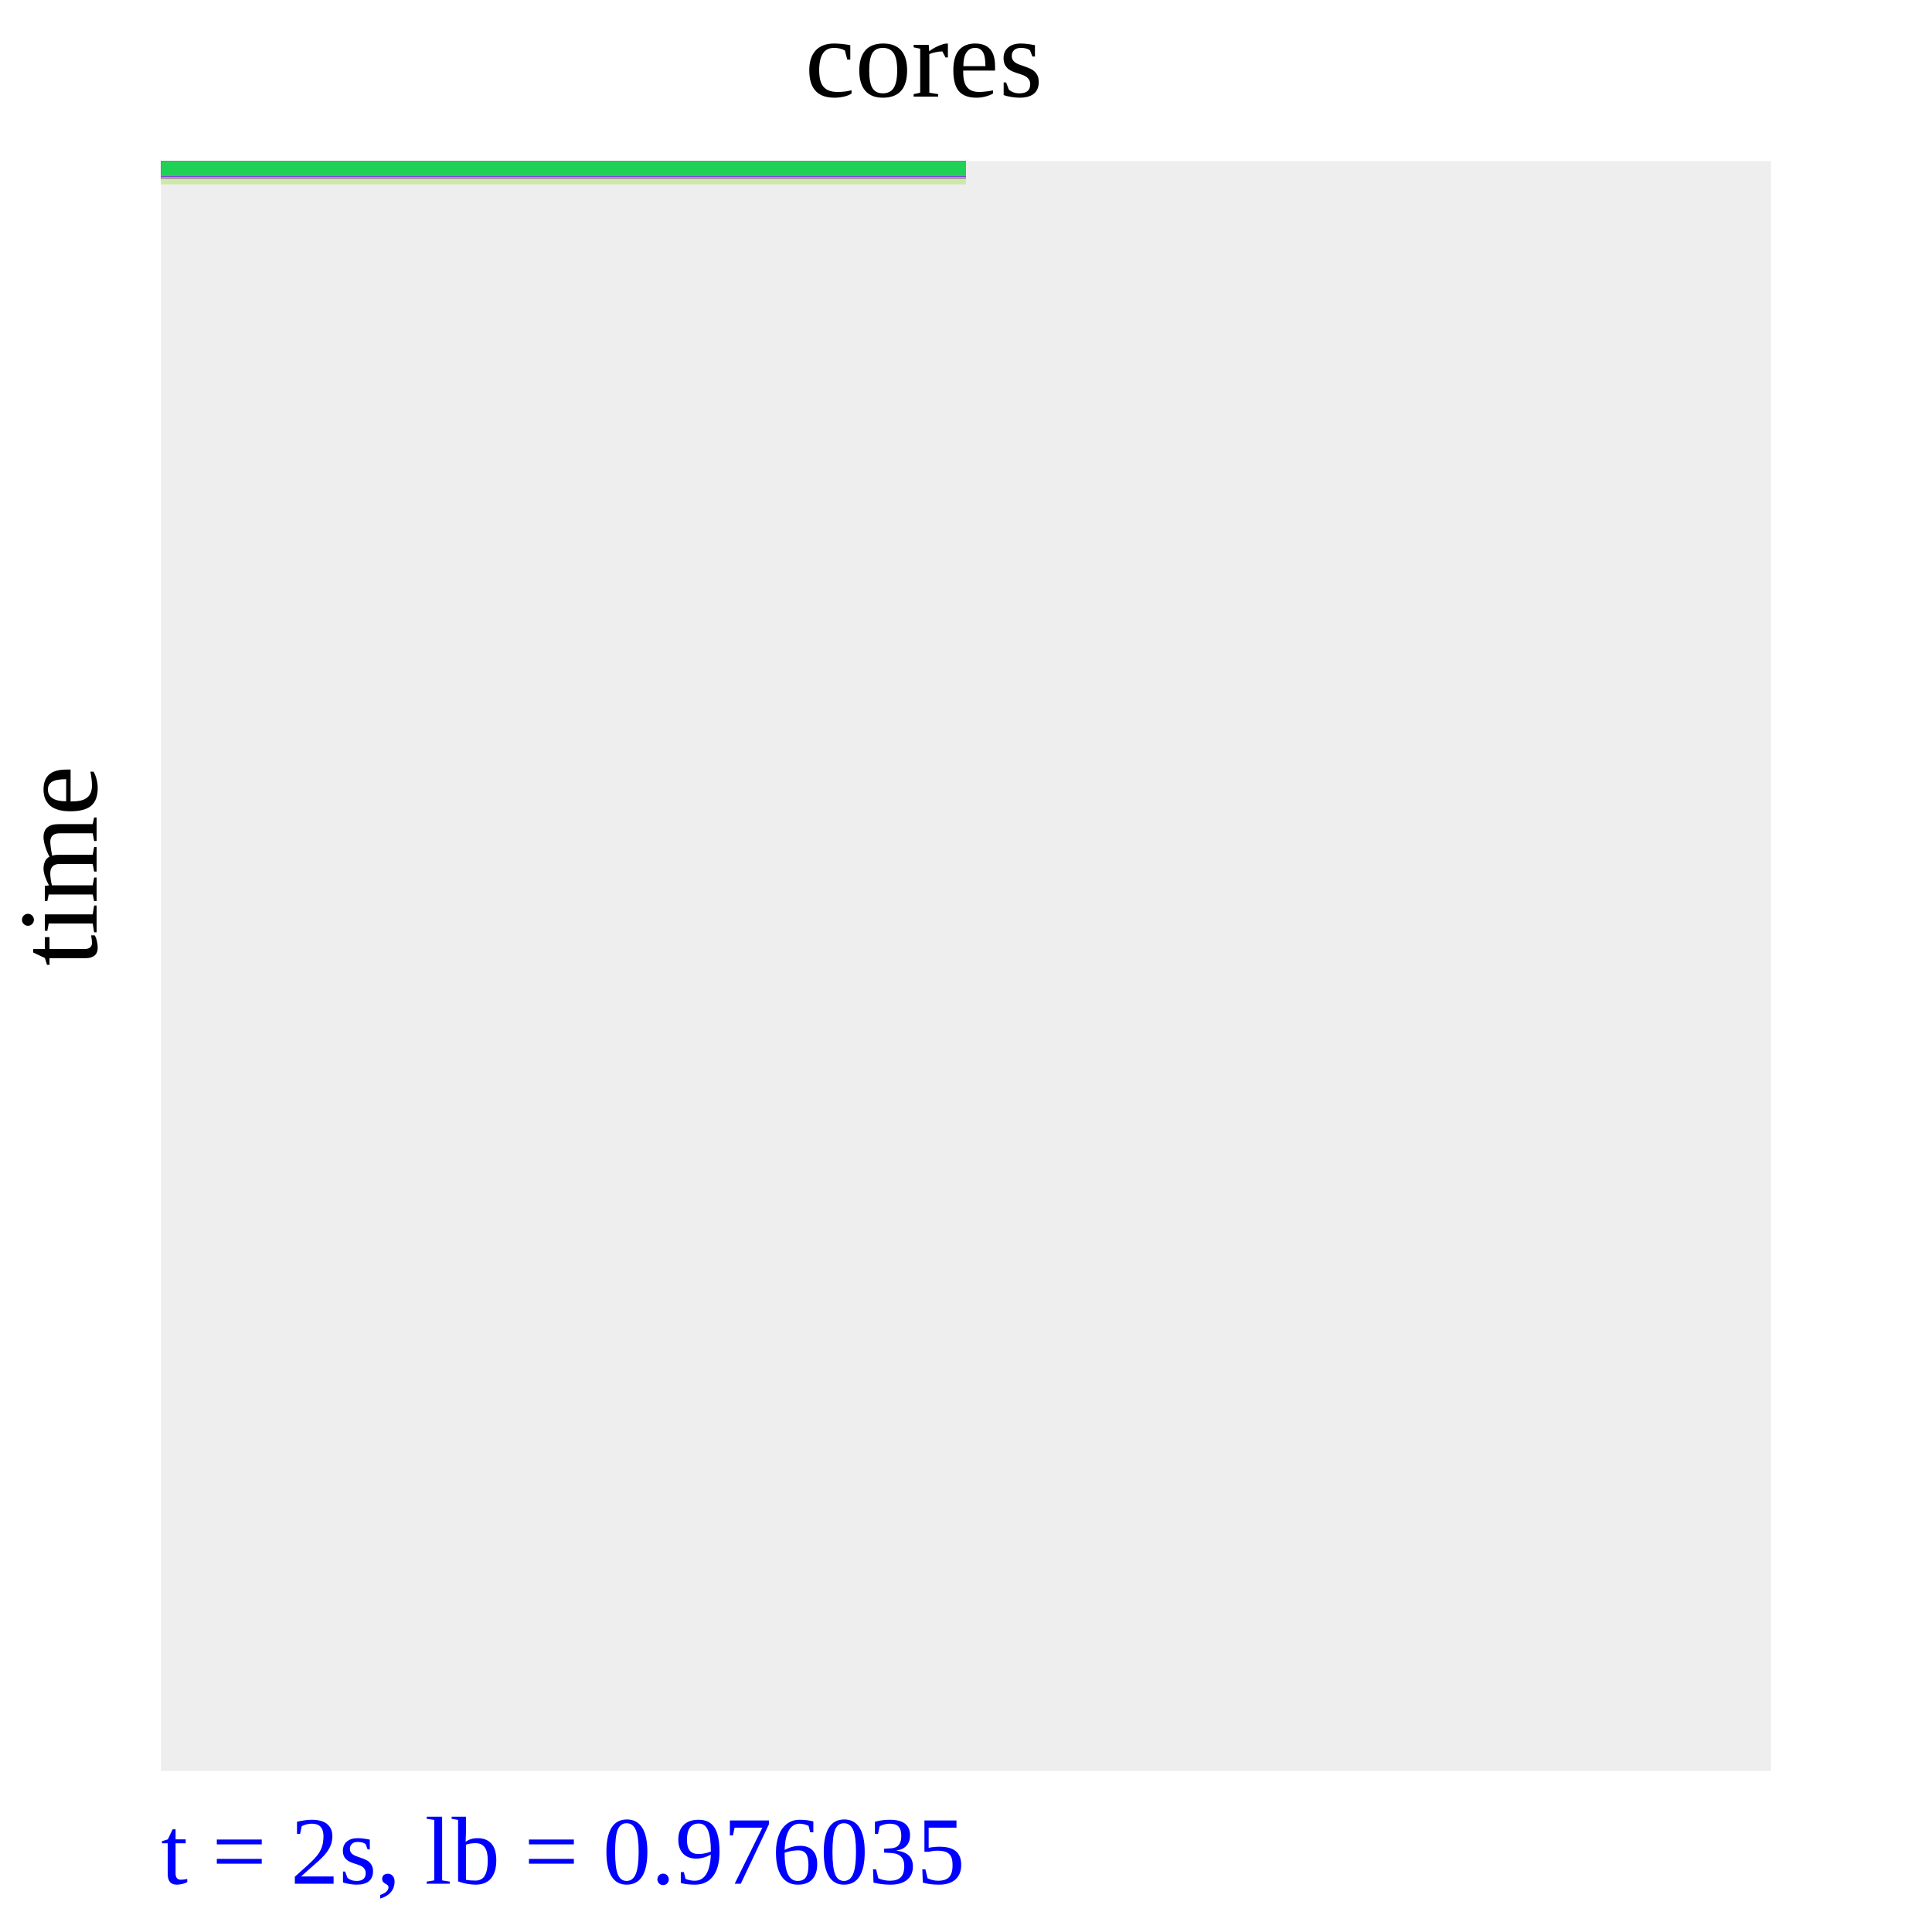
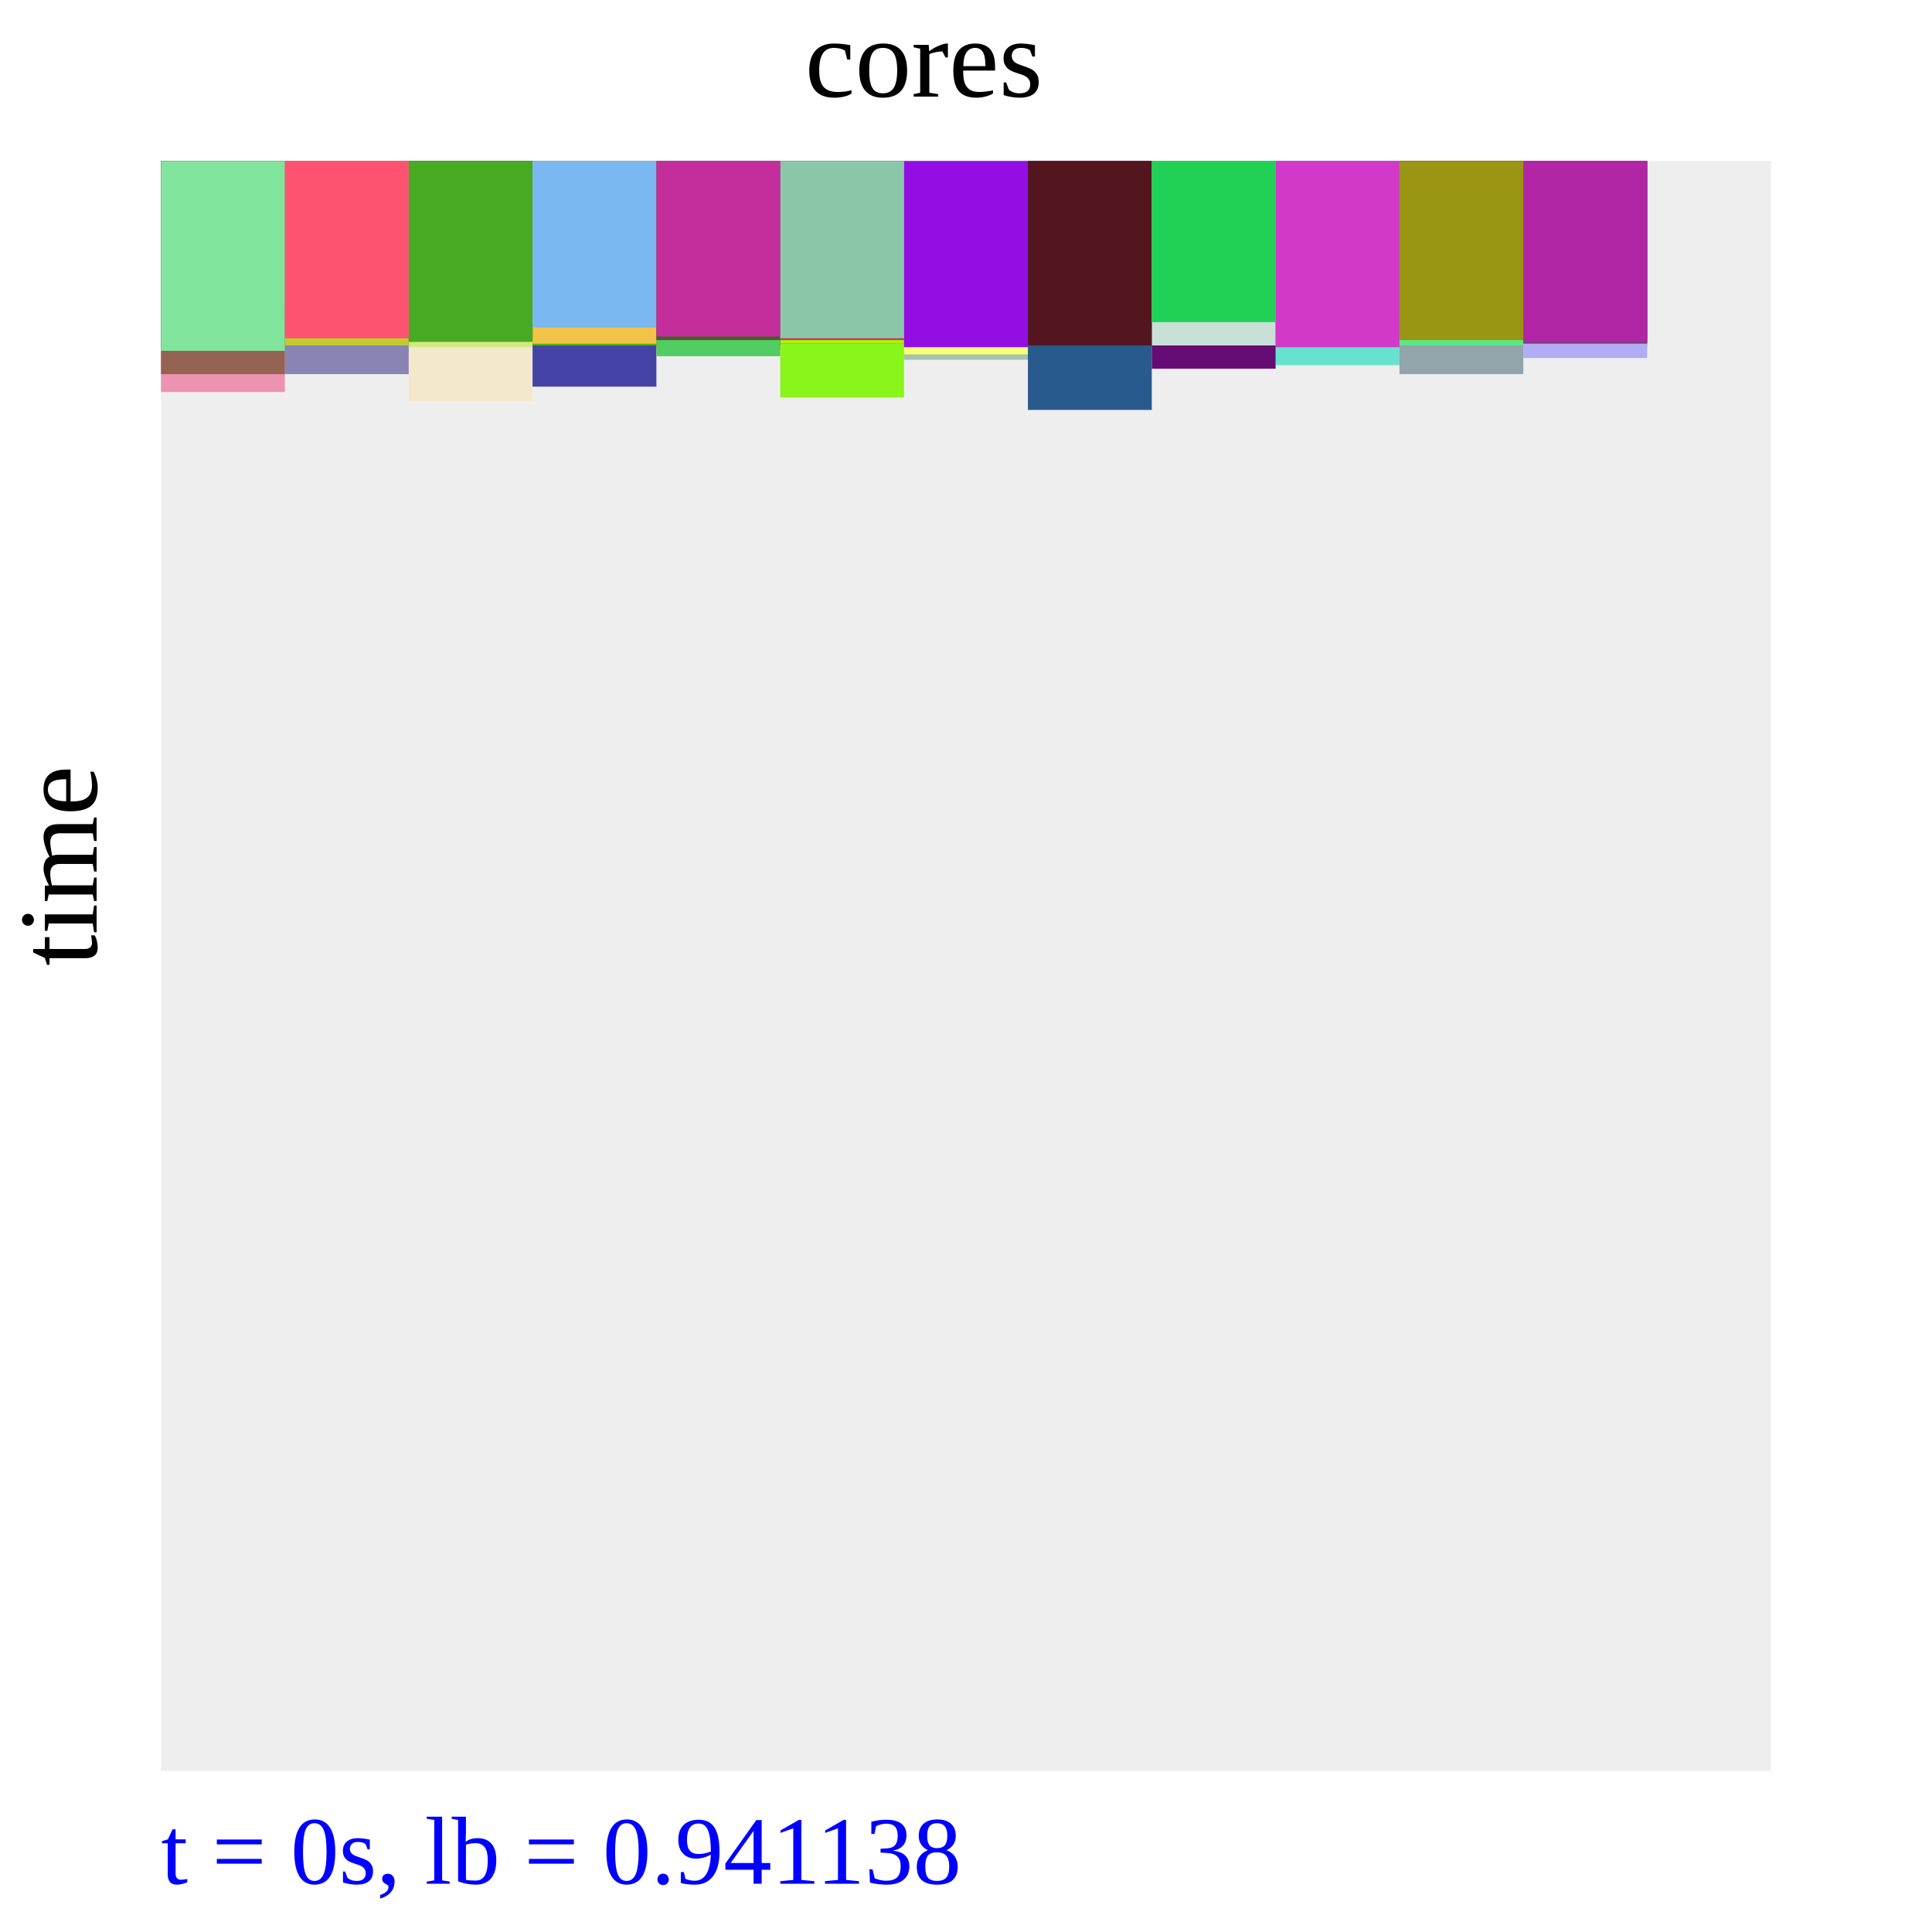
<svg xmlns="http://www.w3.org/2000/svg" x="0" y="0" width="600" height="600">
  <rect x="0%" y="0%" height="100%" width="100%" style="fill: #ffffff" />
  <svg x="0" y="0">
    <text fill="dark" font-size="35" transform="translate(250, 30)">cores</text>
  </svg>
  <svg x="0" y="0">
    <text fill="dark" font-size="35" transform="translate(30, 300) rotate(270)">time</text>
  </svg>
  <svg x="50" y="550">
-     <text fill="blue" font-size="30" transform="translate(0, 35)">t = 2s, lb = 0.976035</text>
+     <text fill="blue" font-size="30" transform="translate(0, 35)">t = 0s, lb = 0.941138</text>
  </svg>
  <svg x="50" y="50" width="500" height="500">
    <rect x="0%" y="0%" height="100%" width="100%" style="fill: #eeeeee" />
-     <rect x="0" y="0" height="4.72" width="250" style="fill: #76931f" />
-     <rect x="0" y="0" height="4.72" width="250" style="fill: #ac9dab" />
-     <rect x="0" y="0" height="4.902" width="250" style="fill: #2b36c2" />
-     <rect x="0" y="0" height="4.72" width="250" style="fill: #48b87d" />
-     <rect x="0" y="0" height="4.72" width="250" style="fill: #6ae33f" />
-     <rect x="0" y="0" height="4.72" width="250" style="fill: #9a62d7" />
-     <rect x="0" y="0" height="4.72" width="250" style="fill: #183a5d" />
-     <rect x="0" y="0" height="4.72" width="250" style="fill: #5789e4" />
-     <rect x="0" y="0" height="4.72" width="250" style="fill: #b2d6b4" />
-     <rect x="0" y="0" height="5.991" width="250" style="fill: #41e241" />
-     <rect x="0" y="0" height="4.902" width="250" style="fill: #1dc709" />
-     <rect x="0" y="0" height="4.72" width="250" style="fill: #e111c7" />
-     <rect x="0" y="0" height="4.72" width="250" style="fill: #e1e7ac" />
-     <rect x="0" y="0" height="4.72" width="250" style="fill: #b6f8ca" />
-     <rect x="0" y="0" height="4.72" width="250" style="fill: #c0bb2f" />
-     <rect x="0" y="0" height="4.72" width="250" style="fill: #c4c8bc" />
-     <rect x="0" y="0" height="4.72" width="250" style="fill: #2ae3ba" />
-     <rect x="0" y="0" height="5.084" width="250" style="fill: #aab916" />
-     <rect x="0" y="0" height="5.084" width="250" style="fill: #5cc458" />
-     <rect x="0" y="0" height="4.902" width="250" style="fill: #e199cb" />
-     <rect x="0" y="0" height="4.72" width="250" style="fill: #89f51b" />
-     <rect x="0" y="0" height="4.72" width="250" style="fill: #135f70" />
-     <rect x="0" y="0" height="4.902" width="250" style="fill: #91a5ab" />
-     <rect x="0" y="0" height="4.902" width="250" style="fill: #b0874d" />
-     <rect x="0" y="0" height="4.902" width="250" style="fill: #f3e8cb" />
-     <rect x="0" y="0" height="5.084" width="250" style="fill: #4543a5" />
-     <rect x="0" y="0" height="5.447" width="250" style="fill: #eb93b0" />
-     <rect x="0" y="0" height="4.902" width="250" style="fill: #441e9c" />
-     <rect x="0" y="0" height="4.902" width="250" style="fill: #a4c2b0" />
-     <rect x="0" y="0" height="4.72" width="250" style="fill: #fb3d30" />
-     <rect x="0" y="0" height="4.72" width="250" style="fill: #875cbf" />
-     <rect x="0" y="0" height="4.72" width="250" style="fill: #29abd5" />
-     <rect x="0" y="0" height="4.72" width="250" style="fill: #b1acf3" />
-     <rect x="0" y="0" height="4.72" width="250" style="fill: #8984b3" />
-     <rect x="0" y="0" height="4.72" width="250" style="fill: #5ae882" />
-     <rect x="0" y="0" height="4.72" width="250" style="fill: #809dd4" />
-     <rect x="0" y="0" height="7.262" width="250" style="fill: #cfe7ab" />
-     <rect x="0" y="0" height="4.72" width="250" style="fill: #c5c61b" />
-     <rect x="0" y="0" height="4.902" width="250" style="fill: #aa52e0" />
-     <rect x="0" y="0" height="4.72" width="250" style="fill: #53b4c3" />
-     <rect x="0" y="0" height="4.72" width="250" style="fill: #643f20" />
-     <rect x="0" y="0" height="4.72" width="250" style="fill: #4ef259" />
-     <rect x="0" y="0" height="4.902" width="250" style="fill: #d2e980" />
-     <rect x="0" y="0" height="4.72" width="250" style="fill: #42a948" />
-     <rect x="0" y="0" height="4.902" width="250" style="fill: #aac5e8" />
-     <rect x="0" y="0" height="5.447" width="250" style="fill: #84cb3e" />
-     <rect x="0" y="0" height="4.902" width="250" style="fill: #c7db92" />
-     <rect x="0" y="0" height="4.902" width="250" style="fill: #5643fd" />
-     <rect x="0" y="0" height="4.72" width="250" style="fill: #34fdd4" />
-     <rect x="0" y="0" height="4.902" width="250" style="fill: #67e2cc" />
-     <rect x="0" y="0" height="4.902" width="250" style="fill: #a40603" />
-     <rect x="0" y="0" height="4.72" width="250" style="fill: #5cb274" />
-     <rect x="0" y="0" height="4.902" width="250" style="fill: #4cb90a" />
-     <rect x="0" y="0" height="4.72" width="250" style="fill: #63e51c" />
-     <rect x="0" y="0" height="4.72" width="250" style="fill: #973790" />
-     <rect x="0" y="0" height="4.72" width="250" style="fill: #334394" />
-     <rect x="0" y="0" height="4.72" width="250" style="fill: #7e0208" />
-     <rect x="0" y="0" height="4.72" width="250" style="fill: #6541e4" />
-     <rect x="0" y="0" height="4.902" width="250" style="fill: #c48a99" />
-     <rect x="0" y="0" height="4.902" width="250" style="fill: #630aa9" />
-     <rect x="0" y="0" height="5.447" width="250" style="fill: #aece15" />
-     <rect x="0" y="0" height="4.902" width="250" style="fill: #3843a4" />
-     <rect x="0" y="0" height="4.902" width="250" style="fill: #b19027" />
-     <rect x="0" y="0" height="4.902" width="250" style="fill: #4ebc95" />
-     <rect x="0" y="0" height="5.084" width="250" style="fill: #5f8592" />
-     <rect x="0" y="0" height="4.902" width="250" style="fill: #e30a22" />
-     <rect x="0" y="0" height="4.72" width="250" style="fill: #05a485" />
-     <rect x="0" y="0" height="4.902" width="250" style="fill: #846248" />
-     <rect x="0" y="0" height="4.902" width="250" style="fill: #987550" />
-     <rect x="0" y="0" height="4.72" width="250" style="fill: #aaf209" />
-     <rect x="0" y="0" height="4.902" width="250" style="fill: #4ec59e" />
-     <rect x="0" y="0" height="4.902" width="250" style="fill: #7931dc" />
-     <rect x="0" y="0" height="4.902" width="250" style="fill: #650c74" />
-     <rect x="0" y="0" height="4.902" width="250" style="fill: #51cc61" />
-     <rect x="0" y="0" height="4.902" width="250" style="fill: #c0cb2c" />
-     <rect x="0" y="0" height="5.084" width="250" style="fill: #46a1b3" />
-     <rect x="0" y="0" height="4.72" width="250" style="fill: #f2c349" />
-     <rect x="0" y="0" height="4.72" width="250" style="fill: #faff76" />
-     <rect x="0" y="0" height="4.902" width="250" style="fill: #3c7f8d" />
-     <rect x="0" y="0" height="5.084" width="250" style="fill: #14ddff" />
-     <rect x="0" y="0" height="4.902" width="250" style="fill: #946351" />
-     <rect x="0" y="0" height="5.447" width="250" style="fill: #744378" />
-     <rect x="0" y="0" height="4.902" width="250" style="fill: #d62c59" />
-     <rect x="0" y="0" height="4.902" width="250" style="fill: #285a8d" />
-     <rect x="0" y="0" height="4.72" width="250" style="fill: #791561" />
-     <rect x="0" y="0" height="4.902" width="250" style="fill: #4f5a2a" />
-     <rect x="0" y="0" height="4.72" width="250" style="fill: #c9e0d6" />
-     <rect x="0" y="0" height="4.902" width="250" style="fill: #8aca62" />
-     <rect x="0" y="0" height="4.72" width="250" style="fill: #48a922" />
-     <rect x="0" y="0" height="5.265" width="250" style="fill: #7ab8f1" />
-     <rect x="0" y="0" height="4.902" width="250" style="fill: #930ee3" />
-     <rect x="0" y="0" height="4.72" width="250" style="fill: #8ac7a9" />
-     <rect x="0" y="0" height="4.72" width="250" style="fill: #d239c9" />
-     <rect x="0" y="0" height="4.72" width="250" style="fill: #b026a4" />
-     <rect x="0" y="0" height="4.72" width="250" style="fill: #81e49d" />
-     <rect x="0" y="0" height="4.72" width="250" style="fill: #53161f" />
-     <rect x="0" y="0" height="4.72" width="250" style="fill: #9a9513" />
-     <rect x="0" y="0" height="4.72" width="250" style="fill: #fe5271" />
-     <rect x="0" y="0" height="4.72" width="250" style="fill: #c32e9c" />
-     <rect x="0" y="0" height="4.72" width="250" style="fill: #21d156" />
+     <rect x="0" y="0" height="57.286" width="38.462" style="fill: #76931f" />
+     <rect x="230.769" y="0" height="50.056" width="38.462" style="fill: #ac9dab" />
+     <rect x="115.385" y="0" height="42.825" width="38.462" style="fill: #2b36c2" />
+     <rect x="38.462" y="0" height="57.286" width="38.462" style="fill: #48b87d" />
+     <rect x="346.154" y="0" height="62.291" width="38.462" style="fill: #6ae33f" />
+     <rect x="269.231" y="0" height="56.73" width="38.462" style="fill: #9a62d7" />
+     <rect x="153.846" y="0" height="52.28" width="38.462" style="fill: #183a5d" />
+     <rect x="76.923" y="0" height="42.825" width="38.462" style="fill: #5789e4" />
+     <rect x="384.615" y="0" height="58.398" width="38.462" style="fill: #b2d6b4" />
+     <rect x="307.692" y="0" height="57.842" width="38.462" style="fill: #41e241" />
+     <rect x="192.308" y="0" height="57.286" width="38.462" style="fill: #1dc709" />
+     <rect x="423.077" y="0" height="57.286" width="38.462" style="fill: #e111c7" />
+     <rect x="115.385" y="0" height="56.73" width="38.462" style="fill: #e1e7ac" />
+     <rect x="76.923" y="0" height="55.061" width="38.462" style="fill: #b6f8ca" />
+     <rect x="230.769" y="0" height="56.73" width="38.462" style="fill: #c0bb2f" />
+     <rect x="153.846" y="0" height="56.73" width="38.462" style="fill: #c4c8bc" />
+     <rect x="269.231" y="0" height="57.286" width="38.462" style="fill: #2ae3ba" />
+     <rect x="0" y="0" height="43.382" width="38.462" style="fill: #aab916" />
+     <rect x="38.462" y="0" height="59.511" width="38.462" style="fill: #5cc458" />
+     <rect x="423.077" y="0" height="57.842" width="38.462" style="fill: #e199cb" />
+     <rect x="192.308" y="0" height="73.415" width="38.462" style="fill: #89f51b" />
+     <rect x="307.692" y="0" height="44.494" width="38.462" style="fill: #135f70" />
+     <rect x="384.615" y="0" height="66.185" width="38.462" style="fill: #91a5ab" />
+     <rect x="346.154" y="0" height="51.724" width="38.462" style="fill: #b0874d" />
+     <rect x="76.923" y="0" height="74.527" width="38.462" style="fill: #f3e8cb" />
+     <rect x="115.385" y="0" height="70.078" width="38.462" style="fill: #4543a5" />
+     <rect x="0" y="0" height="71.746" width="38.462" style="fill: #eb93b0" />
+     <rect x="307.692" y="0" height="52.28" width="38.462" style="fill: #441e9c" />
+     <rect x="230.769" y="0" height="61.735" width="38.462" style="fill: #a4c2b0" />
+     <rect x="153.846" y="0" height="58.398" width="38.462" style="fill: #fb3d30" />
+     <rect x="346.154" y="0" height="53.949" width="38.462" style="fill: #875cbf" />
+     <rect x="269.231" y="0" height="61.735" width="38.462" style="fill: #29abd5" />
+     <rect x="423.077" y="0" height="61.179" width="38.462" style="fill: #b1acf3" />
+     <rect x="38.462" y="0" height="66.185" width="38.462" style="fill: #8984b3" />
+     <rect x="384.615" y="0" height="57.286" width="38.462" style="fill: #5ae882" />
+     <rect x="192.308" y="0" height="56.173" width="38.462" style="fill: #809dd4" />
+     <rect x="307.692" y="0" height="55.617" width="38.462" style="fill: #cfe7ab" />
+     <rect x="153.846" y="0" height="57.842" width="38.462" style="fill: #c5c61b" />
+     <rect x="346.154" y="0" height="56.73" width="38.462" style="fill: #aa52e0" />
+     <rect x="230.769" y="0" height="57.842" width="38.462" style="fill: #53b4c3" />
+     <rect x="115.385" y="0" height="57.286" width="38.462" style="fill: #643f20" />
+     <rect x="0" y="0" height="57.286" width="38.462" style="fill: #4ef259" />
+     <rect x="76.923" y="0" height="57.842" width="38.462" style="fill: #d2e980" />
+     <rect x="269.231" y="0" height="57.842" width="38.462" style="fill: #42a948" />
+     <rect x="423.077" y="0" height="56.73" width="38.462" style="fill: #aac5e8" />
+     <rect x="384.615" y="0" height="46.719" width="38.462" style="fill: #84cb3e" />
+     <rect x="38.462" y="0" height="48.387" width="38.462" style="fill: #c7db92" />
+     <rect x="192.308" y="0" height="46.162" width="38.462" style="fill: #5643fd" />
+     <rect x="307.692" y="0" height="57.286" width="38.462" style="fill: #34fdd4" />
+     <rect x="346.154" y="0" height="63.404" width="38.462" style="fill: #67e2cc" />
+     <rect x="153.846" y="0" height="57.286" width="38.462" style="fill: #a40603" />
+     <rect x="230.769" y="0" height="57.286" width="38.462" style="fill: #5cb274" />
+     <rect x="115.385" y="0" height="57.286" width="38.462" style="fill: #4cb90a" />
+     <rect x="384.615" y="0" height="52.837" width="38.462" style="fill: #63e51c" />
+     <rect x="0" y="0" height="57.286" width="38.462" style="fill: #973790" />
+     <rect x="76.923" y="0" height="53.393" width="38.462" style="fill: #334394" />
+     <rect x="38.462" y="0" height="44.494" width="38.462" style="fill: #7e0208" />
+     <rect x="192.308" y="0" height="56.73" width="38.462" style="fill: #6541e4" />
+     <rect x="269.231" y="0" height="57.286" width="38.462" style="fill: #c48a99" />
+     <rect x="423.077" y="0" height="56.173" width="38.462" style="fill: #630aa9" />
+     <rect x="307.692" y="0" height="55.617" width="38.462" style="fill: #aece15" />
+     <rect x="38.462" y="0" height="57.286" width="38.462" style="fill: #3843a4" />
+     <rect x="384.615" y="0" height="55.617" width="38.462" style="fill: #b19027" />
+     <rect x="153.846" y="0" height="42.269" width="38.462" style="fill: #4ebc95" />
+     <rect x="230.769" y="0" height="55.617" width="38.462" style="fill: #5f8592" />
+     <rect x="115.385" y="0" height="55.061" width="38.462" style="fill: #e30a22" />
+     <rect x="76.923" y="0" height="55.617" width="38.462" style="fill: #05a485" />
+     <rect x="0" y="0" height="57.286" width="38.462" style="fill: #846248" />
+     <rect x="346.154" y="0" height="56.173" width="38.462" style="fill: #987550" />
+     <rect x="192.308" y="0" height="56.73" width="38.462" style="fill: #aaf209" />
+     <rect x="423.077" y="0" height="56.173" width="38.462" style="fill: #4ec59e" />
+     <rect x="269.231" y="0" height="56.173" width="38.462" style="fill: #7931dc" />
+     <rect x="307.692" y="0" height="64.516" width="38.462" style="fill: #650c74" />
+     <rect x="153.846" y="0" height="60.623" width="38.462" style="fill: #51cc61" />
+     <rect x="38.462" y="0" height="57.286" width="38.462" style="fill: #c0cb2c" />
+     <rect x="384.615" y="0" height="43.382" width="38.462" style="fill: #46a1b3" />
+     <rect x="115.385" y="0" height="56.73" width="38.462" style="fill: #f2c349" />
+     <rect x="230.769" y="0" height="60.067" width="38.462" style="fill: #faff76" />
+     <rect x="76.923" y="0" height="55.061" width="38.462" style="fill: #3c7f8d" />
+     <rect x="346.154" y="0" height="57.286" width="38.462" style="fill: #14ddff" />
+     <rect x="0" y="0" height="66.185" width="38.462" style="fill: #946351" />
+     <rect x="423.077" y="0" height="56.73" width="38.462" style="fill: #744378" />
+     <rect x="192.308" y="0" height="55.617" width="38.462" style="fill: #d62c59" />
+     <rect x="269.231" y="0" height="77.308" width="38.462" style="fill: #285a8d" />
+     <rect x="384.615" y="0" height="48.943" width="38.462" style="fill: #791561" />
+     <rect x="153.846" y="0" height="55.617" width="38.462" style="fill: #4f5a2a" />
+     <rect x="307.692" y="0" height="57.286" width="38.462" style="fill: #c9e0d6" />
+     <rect x="38.462" y="0" height="44.494" width="38.462" style="fill: #8aca62" />
+     <rect x="76.923" y="0" height="56.173" width="38.462" style="fill: #48a922" />
+     <rect x="115.385" y="0" height="51.724" width="38.462" style="fill: #7ab8f1" />
+     <rect x="230.769" y="0" height="57.842" width="38.462" style="fill: #930ee3" />
+     <rect x="192.308" y="0" height="55.061" width="38.462" style="fill: #8ac7a9" />
+     <rect x="346.154" y="0" height="57.842" width="38.462" style="fill: #d239c9" />
+     <rect x="423.077" y="0" height="56.173" width="38.462" style="fill: #b026a4" />
+     <rect x="0" y="0" height="58.954" width="38.462" style="fill: #81e49d" />
+     <rect x="269.231" y="0" height="57.286" width="38.462" style="fill: #53161f" />
+     <rect x="384.615" y="0" height="55.617" width="38.462" style="fill: #9a9513" />
+     <rect x="38.462" y="0" height="55.061" width="38.462" style="fill: #fe5271" />
+     <rect x="153.846" y="0" height="54.505" width="38.462" style="fill: #c32e9c" />
+     <rect x="307.692" y="0" height="50.056" width="38.462" style="fill: #21d156" />
  </svg>
</svg>
